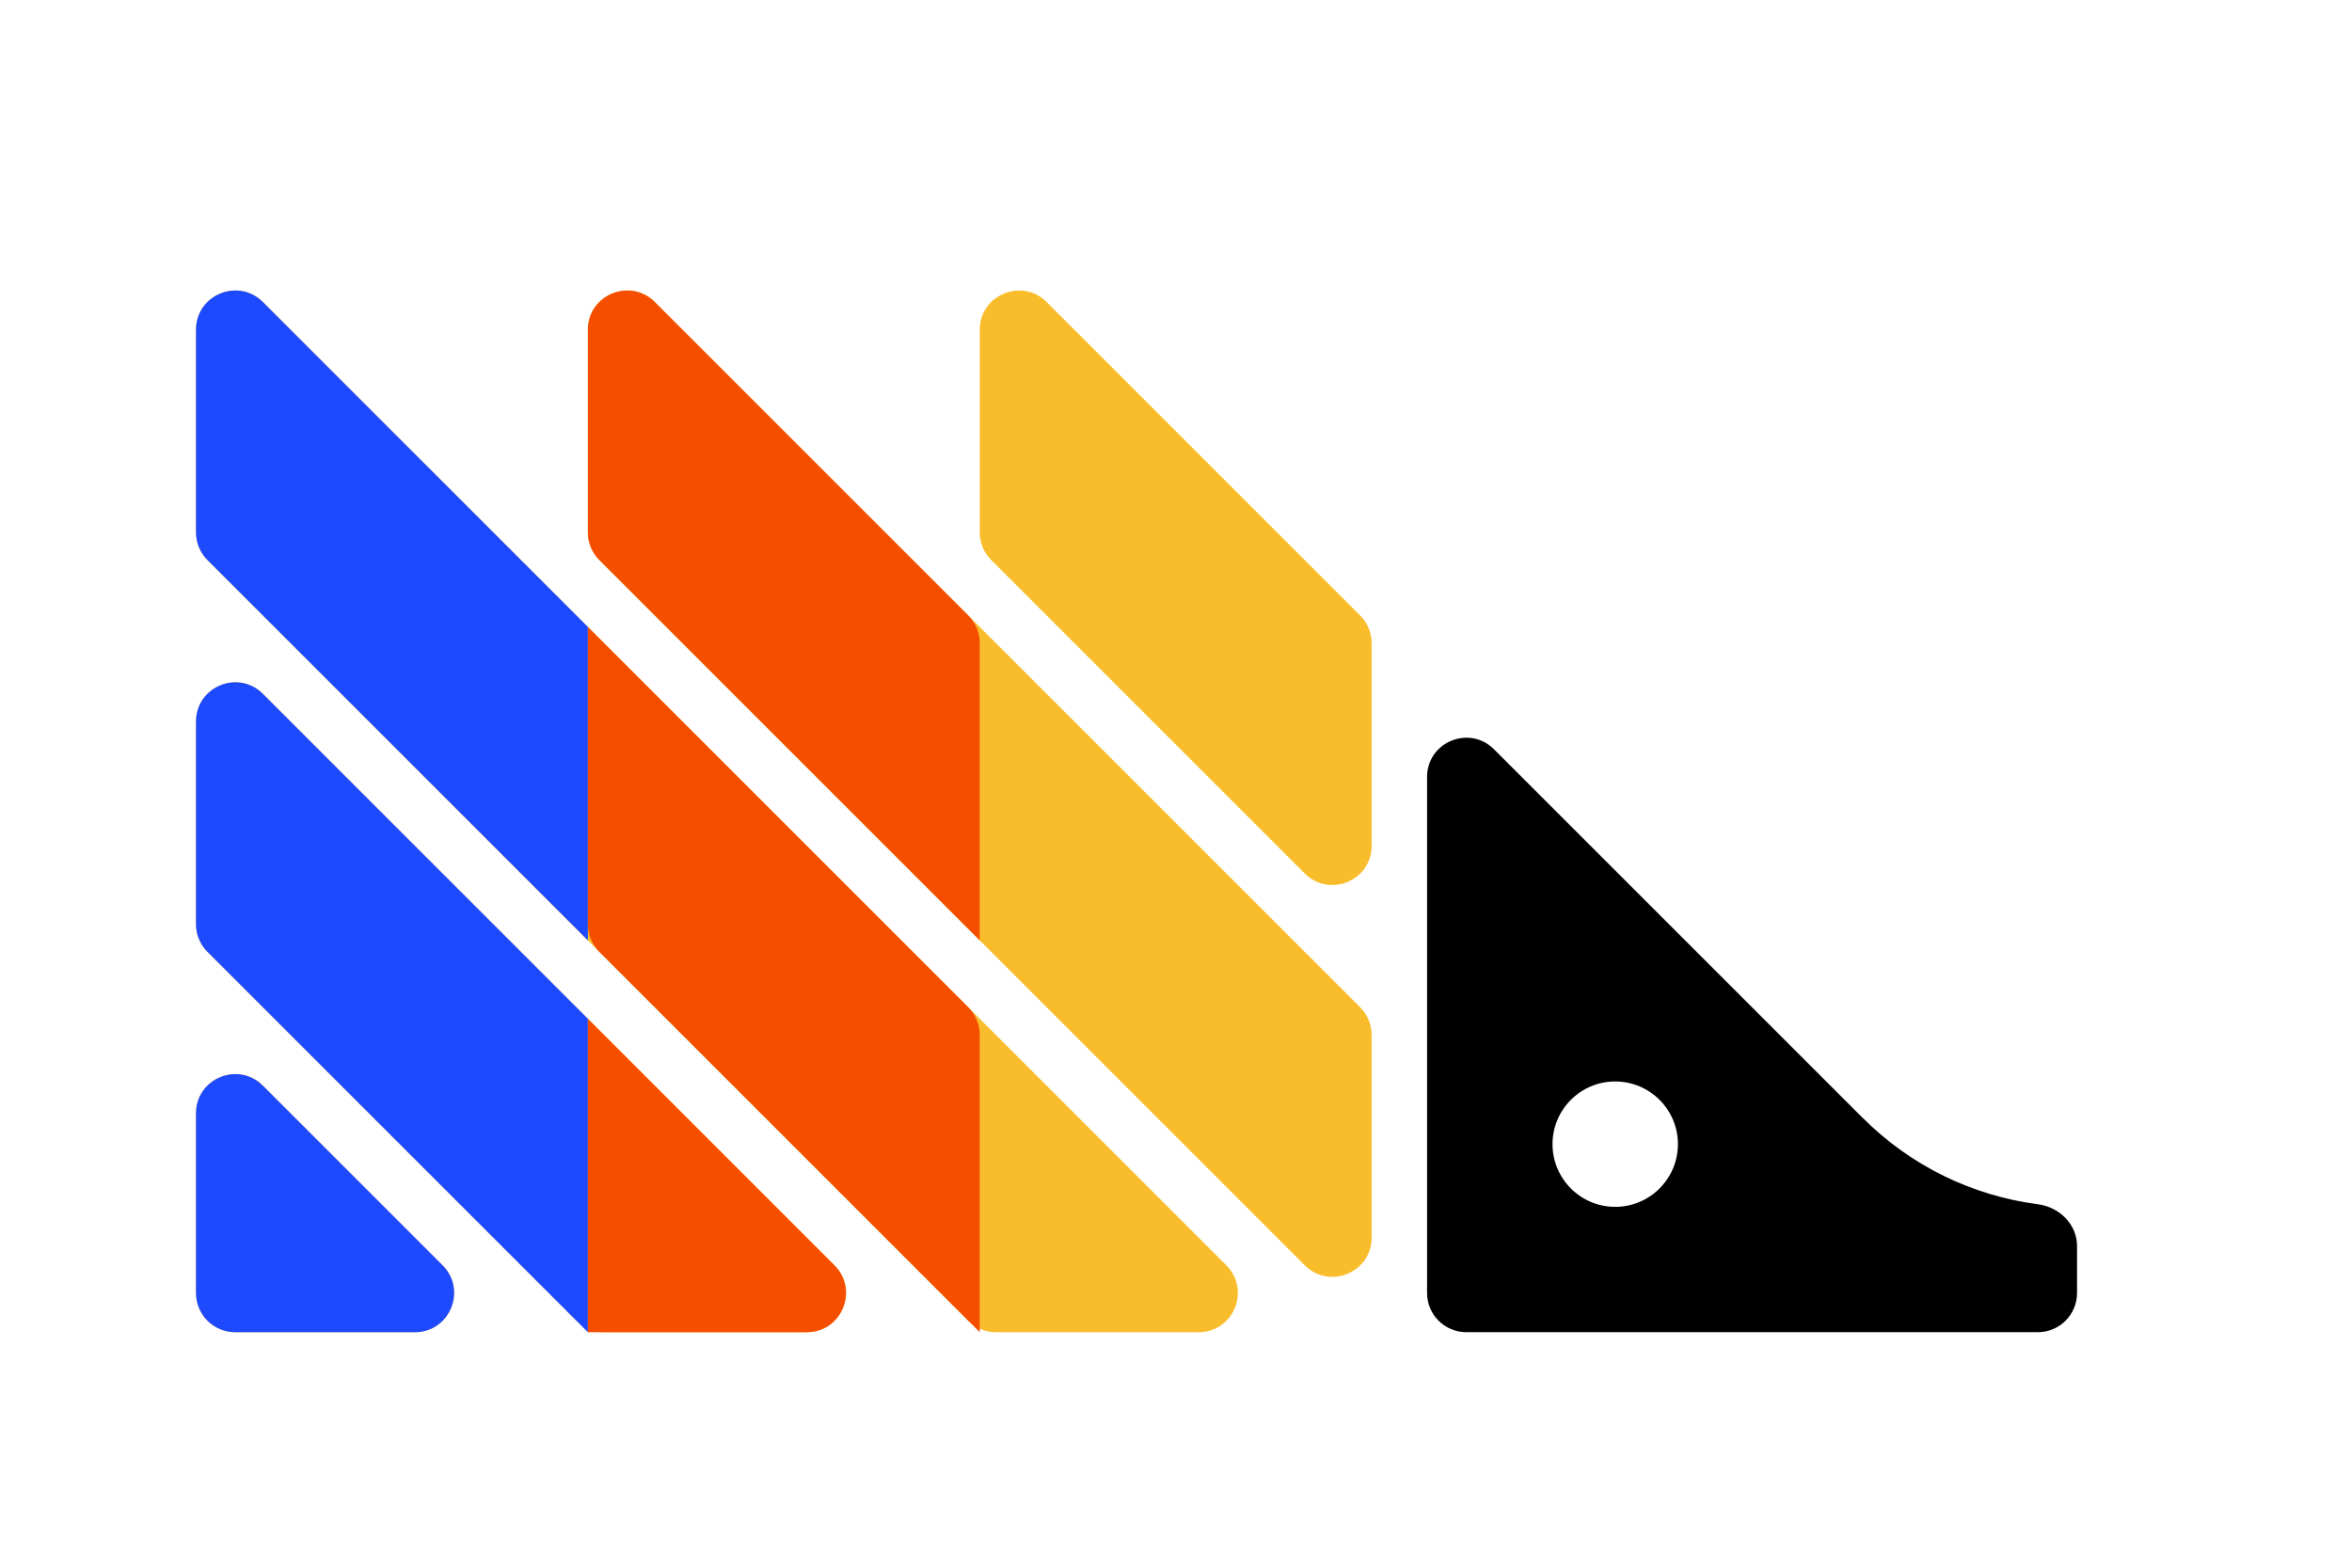
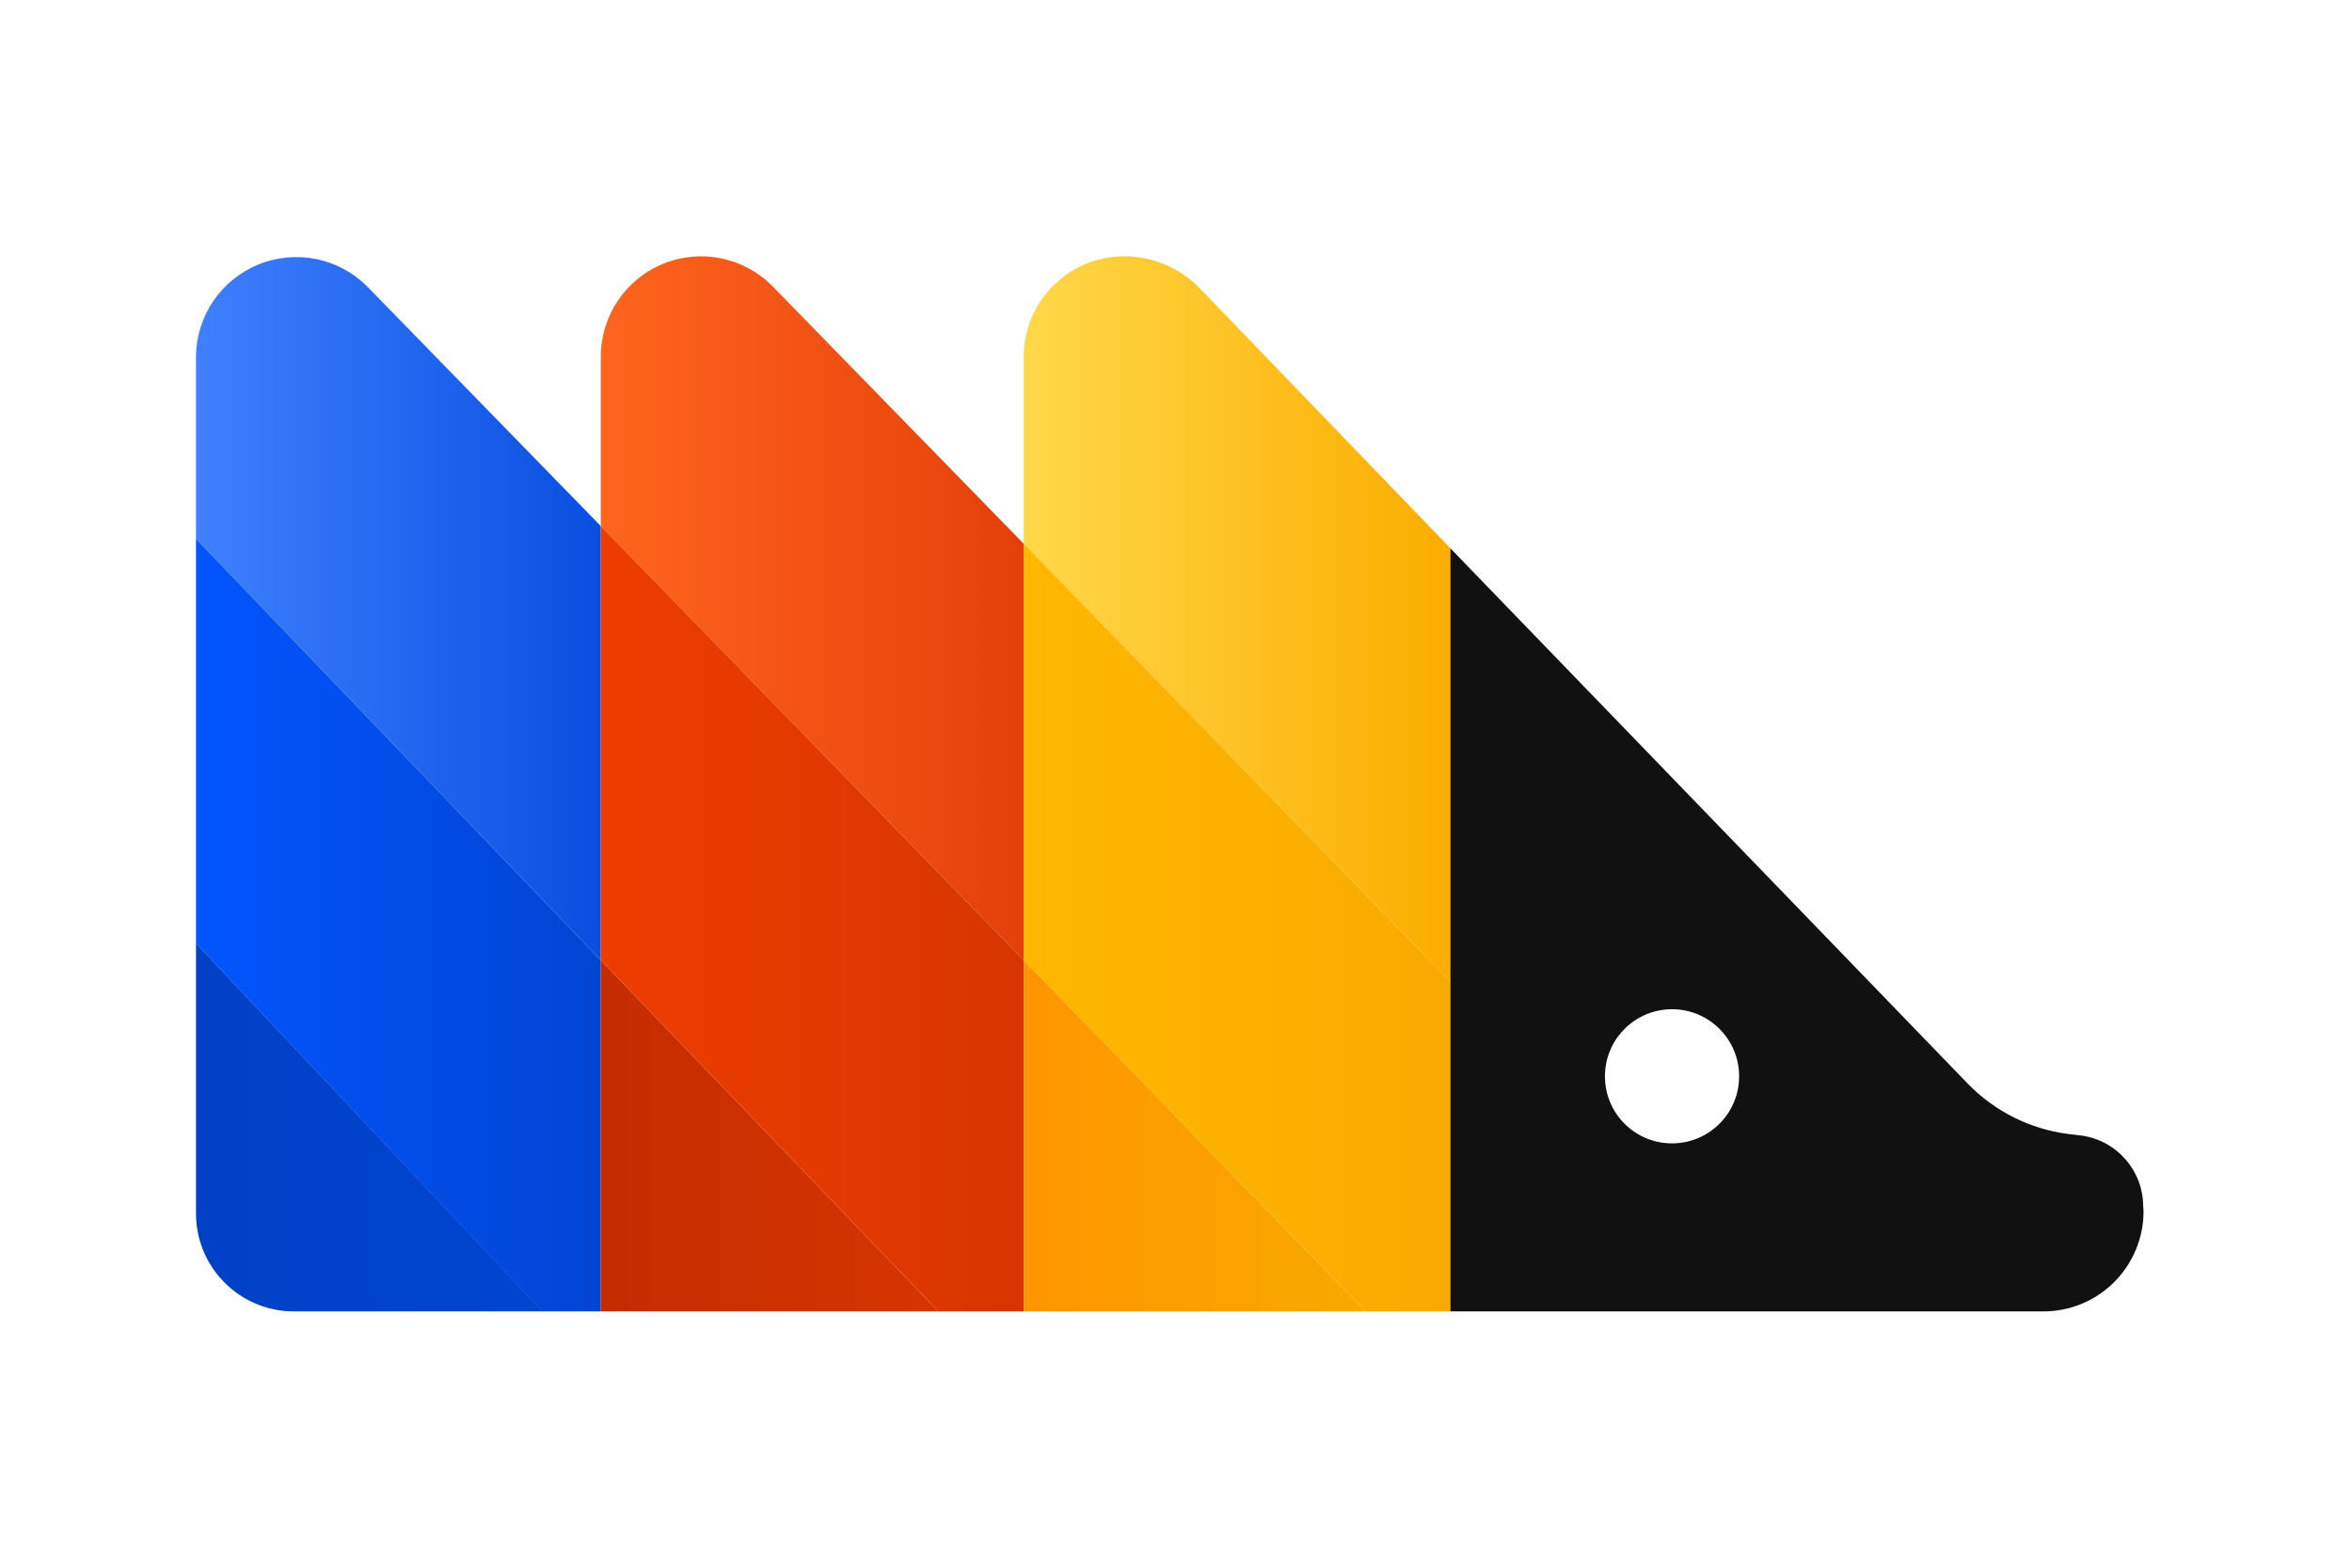
- <svg xmlns="http://www.w3.org/2000/svg" width="60" height="40" viewBox="0 0 60 40" fill="none">
-   <path d="M15.891 22.206c-.368.737-1.42.737-1.789 0l-.881-1.763c-.141-.281-.141-.613 0-.894l.881-1.763c.368-.737 1.42-.737 1.789 0l.881 1.763c.141.281.141.613 0 .894l-.881 1.763zM15.891 32.203c-.368.737-1.42.737-1.789 0l-.881-1.763c-.141-.281-.141-.613 0-.894l.881-1.763c.368-.737 1.42-.737 1.789 0l.881 1.763c.141.281.141.613 0 .894l-.881 1.763z" fill="#1D4AFF" />
-   <path d="M5 28.408c0-.891 1.077-1.337 1.707-.707l4.583 4.583c.63.63.184 1.707-.707 1.707H6c-.552 0-1-.448-1-1v-4.583zm0-4.828c0 .265.105.52.293.707l9.411 9.411c.188.188.442.293.707.293h5.169c.891 0 1.337-1.077.707-1.707L6.707 17.704C6.077 17.074 5 17.52 5 18.411v5.169zm0-9.997c0 .265.105.52.293.707L24.701 33.699c.188.188.442.293.707.293h5.169c.891 0 1.337-1.077.707-1.707L6.707 7.707C6.077 7.077 5 7.523 5 8.414v5.169zm9.997 0c0 .265.105.52.293.707l17.994 17.994c.63.63 1.707.184 1.707-.707v-5.169c0-.265-.105-.52-.293-.707l-17.994-17.994c-.63-.63-1.707-.184-1.707.707v5.169zm11.704-5.876c-.63-.63-1.707-.184-1.707.707v5.169c0 .265.105.52.293.707l7.997 7.997c.63.63 1.707.184 1.707-.707v-5.169c0-.265-.105-.52-.293-.707l-7.997-7.997z" fill="#F9BD2B" />
-   <path d="M47.525 28.531l-9.413-9.413c-.63-.63-1.707-.184-1.707.707v13.166c0 .552.448 1 1 1h14.581c.552 0 1-.448 1-1v-1.199c0-.552-.45-.993-.997-1.065-1.681-.219-3.253-.986-4.463-2.197zm-6.321 2.262c-.883 0-1.599-.717-1.599-1.6 0-.883.717-1.599 1.599-1.599.883 0 1.6.717 1.6 1.599 0 .883-.717 1.6-1.6 1.6z" fill="#000" />
-   <path d="M5 32.992c0 .552.448 1 1 1h4.583c.891 0 1.337-1.077.707-1.707l-4.583-4.583C6.077 27.071 5 27.517 5 28.408v4.583zM14.997 15.997L6.707 7.707C6.077 7.077 5 7.523 5 8.414v5.169c0 .265.105.52.293.707l9.704 9.704V15.997zM6.707 17.704C6.077 17.074 5 17.52 5 18.411v5.169c0 .265.105.52.293.707l9.704 9.704V25.994l-8.29-8.29z" fill="#1D4AFF" />
-   <path d="M24.994 16.411c0-.265-.105-.52-.293-.707l-7.997-7.997c-.63-.63-1.707-.184-1.707.707v5.169c0 .265.105.52.293.707l9.704 9.704v-7.583zM14.997 33.992h5.583c.891 0 1.337-1.077.707-1.707L14.997 25.994v7.998zM14.997 15.997v7.583c0 .265.105.52.293.707l9.704 9.704v-7.583c0-.265-.105-.52-.293-.707L14.997 15.997z" fill="#F54E00" />
+ <svg xmlns="http://www.w3.org/2000/svg" width="60" height="40" viewBox="0 0 60 40">
+   <svg viewBox="0 0 52 28" x="5" y="5" width="50" height="30">
+     <path fill="url(#logo-jump-p6)" d="M10.74 7.16 4.54.8A2.66 2.66 0 0 0 0 2.66V7.5l10.74 11.18z" />
+     <path fill="url(#logo-jump-p7)" d="M9.19 28h1.55v-9.32L0 7.5v10.73z" />
+     <path fill="url(#logo-jump-p8)" d="M0 25.41A2.6 2.6 0 0 0 2.58 28H9.2L0 18.23z" />
+     <path fill="url(#logo-jump-p3)" d="M10.74 2.66v4.5l11.22 11.52V7.63L15.3.8a2.66 2.66 0 0 0-4.56 1.86" />
+     <path fill="url(#logo-jump-p4)" d="M10.74 28h8.96l-8.96-9.32z" />
+     <path fill="url(#logo-jump-p5)" d="M10.74 7.16v11.52L19.7 28h2.26v-9.32z" />
+     <path fill="url(#logo-jump-p0)" d="M21.96 2.67v4.96l11.3 11.6h.02V7.75L26.63.85a2.8 2.8 0 0 0-2-.85 2.67 2.67 0 0 0-2.67 2.67" />
+     <path fill="url(#logo-jump-p1)" d="M21.96 7.63v11.05L31.03 28h2.25v-8.75z" />
+     <path fill="url(#logo-jump-p2)" d="M21.96 28h9.07l-9.07-9.32z" />
+     <path fill="#111" d="M51.66 25.22A1.9 1.9 0 0 0 50 23.33l-.34-.04c-1-.13-1.94-.6-2.65-1.33L33.28 7.75V28H49a2.66 2.66 0 0 0 2.67-2.67zM39.2 23.54h-.09a1.78 1.78 0 1 1 .1 0" />
+     <defs>
+       <linearGradient id="logo-jump-p0" x1="21.96" x2="33.28" y1="9.62" y2="9.62" gradientUnits="userSpaceOnUse">
+         <stop stop-color="#ffd849" />
+         <stop offset=".96" stop-color="#fbae01" />
+       </linearGradient>
+       <linearGradient id="logo-jump-p1" x1="21.96" x2="33.28" y1="17.81" y2="17.81" gradientUnits="userSpaceOnUse">
+         <stop stop-color="#ffb700" />
+         <stop offset="1" stop-color="#f9aa01" />
+       </linearGradient>
+       <linearGradient id="logo-jump-p2" x1="21.96" x2="31.03" y1="23.34" y2="23.34" gradientUnits="userSpaceOnUse">
+         <stop stop-color="#ff9500" />
+         <stop offset="1" stop-color="#f8aa00" />
+       </linearGradient>
+       <linearGradient id="logo-jump-p3" x1="10.74" x2="21.96" y1="9.34" y2="9.34" gradientUnits="userSpaceOnUse">
+         <stop stop-color="#ff651e" />
+         <stop offset="1" stop-color="#e4400a" />
+       </linearGradient>
+       <linearGradient id="logo-jump-p4" x1="10.74" x2="19.7" y1="23.34" y2="23.34" gradientUnits="userSpaceOnUse">
+         <stop stop-color="#c42c00" />
+         <stop offset="1" stop-color="#d63600" />
+       </linearGradient>
+       <linearGradient id="logo-jump-p5" x1="10.74" x2="21.96" y1="17.58" y2="17.58" gradientUnits="userSpaceOnUse">
+         <stop stop-color="#ef3c00" />
+         <stop offset="1" stop-color="#d63601" />
+       </linearGradient>
+       <linearGradient id="logo-jump-p6" x1="0" x2="10.74" y1="9.34" y2="9.34" gradientUnits="userSpaceOnUse">
+         <stop stop-color="#3f80ff" />
+         <stop offset="1" stop-color="#084fe0" />
+       </linearGradient>
+       <linearGradient id="logo-jump-p7" x1="0" x2="10.74" y1="17.75" y2="17.75" gradientUnits="userSpaceOnUse">
+         <stop stop-color="#0255ff" />
+         <stop offset="1" stop-color="#0145d2" />
+       </linearGradient>
+       <linearGradient id="logo-jump-p8" x1="0" x2="9.19" y1="23.11" y2="23.11" gradientUnits="userSpaceOnUse">
+         <stop stop-color="#0041c6" />
+         <stop offset="1" stop-color="#0045d0" />
+       </linearGradient>
+     </defs>
+   </svg>
</svg>
